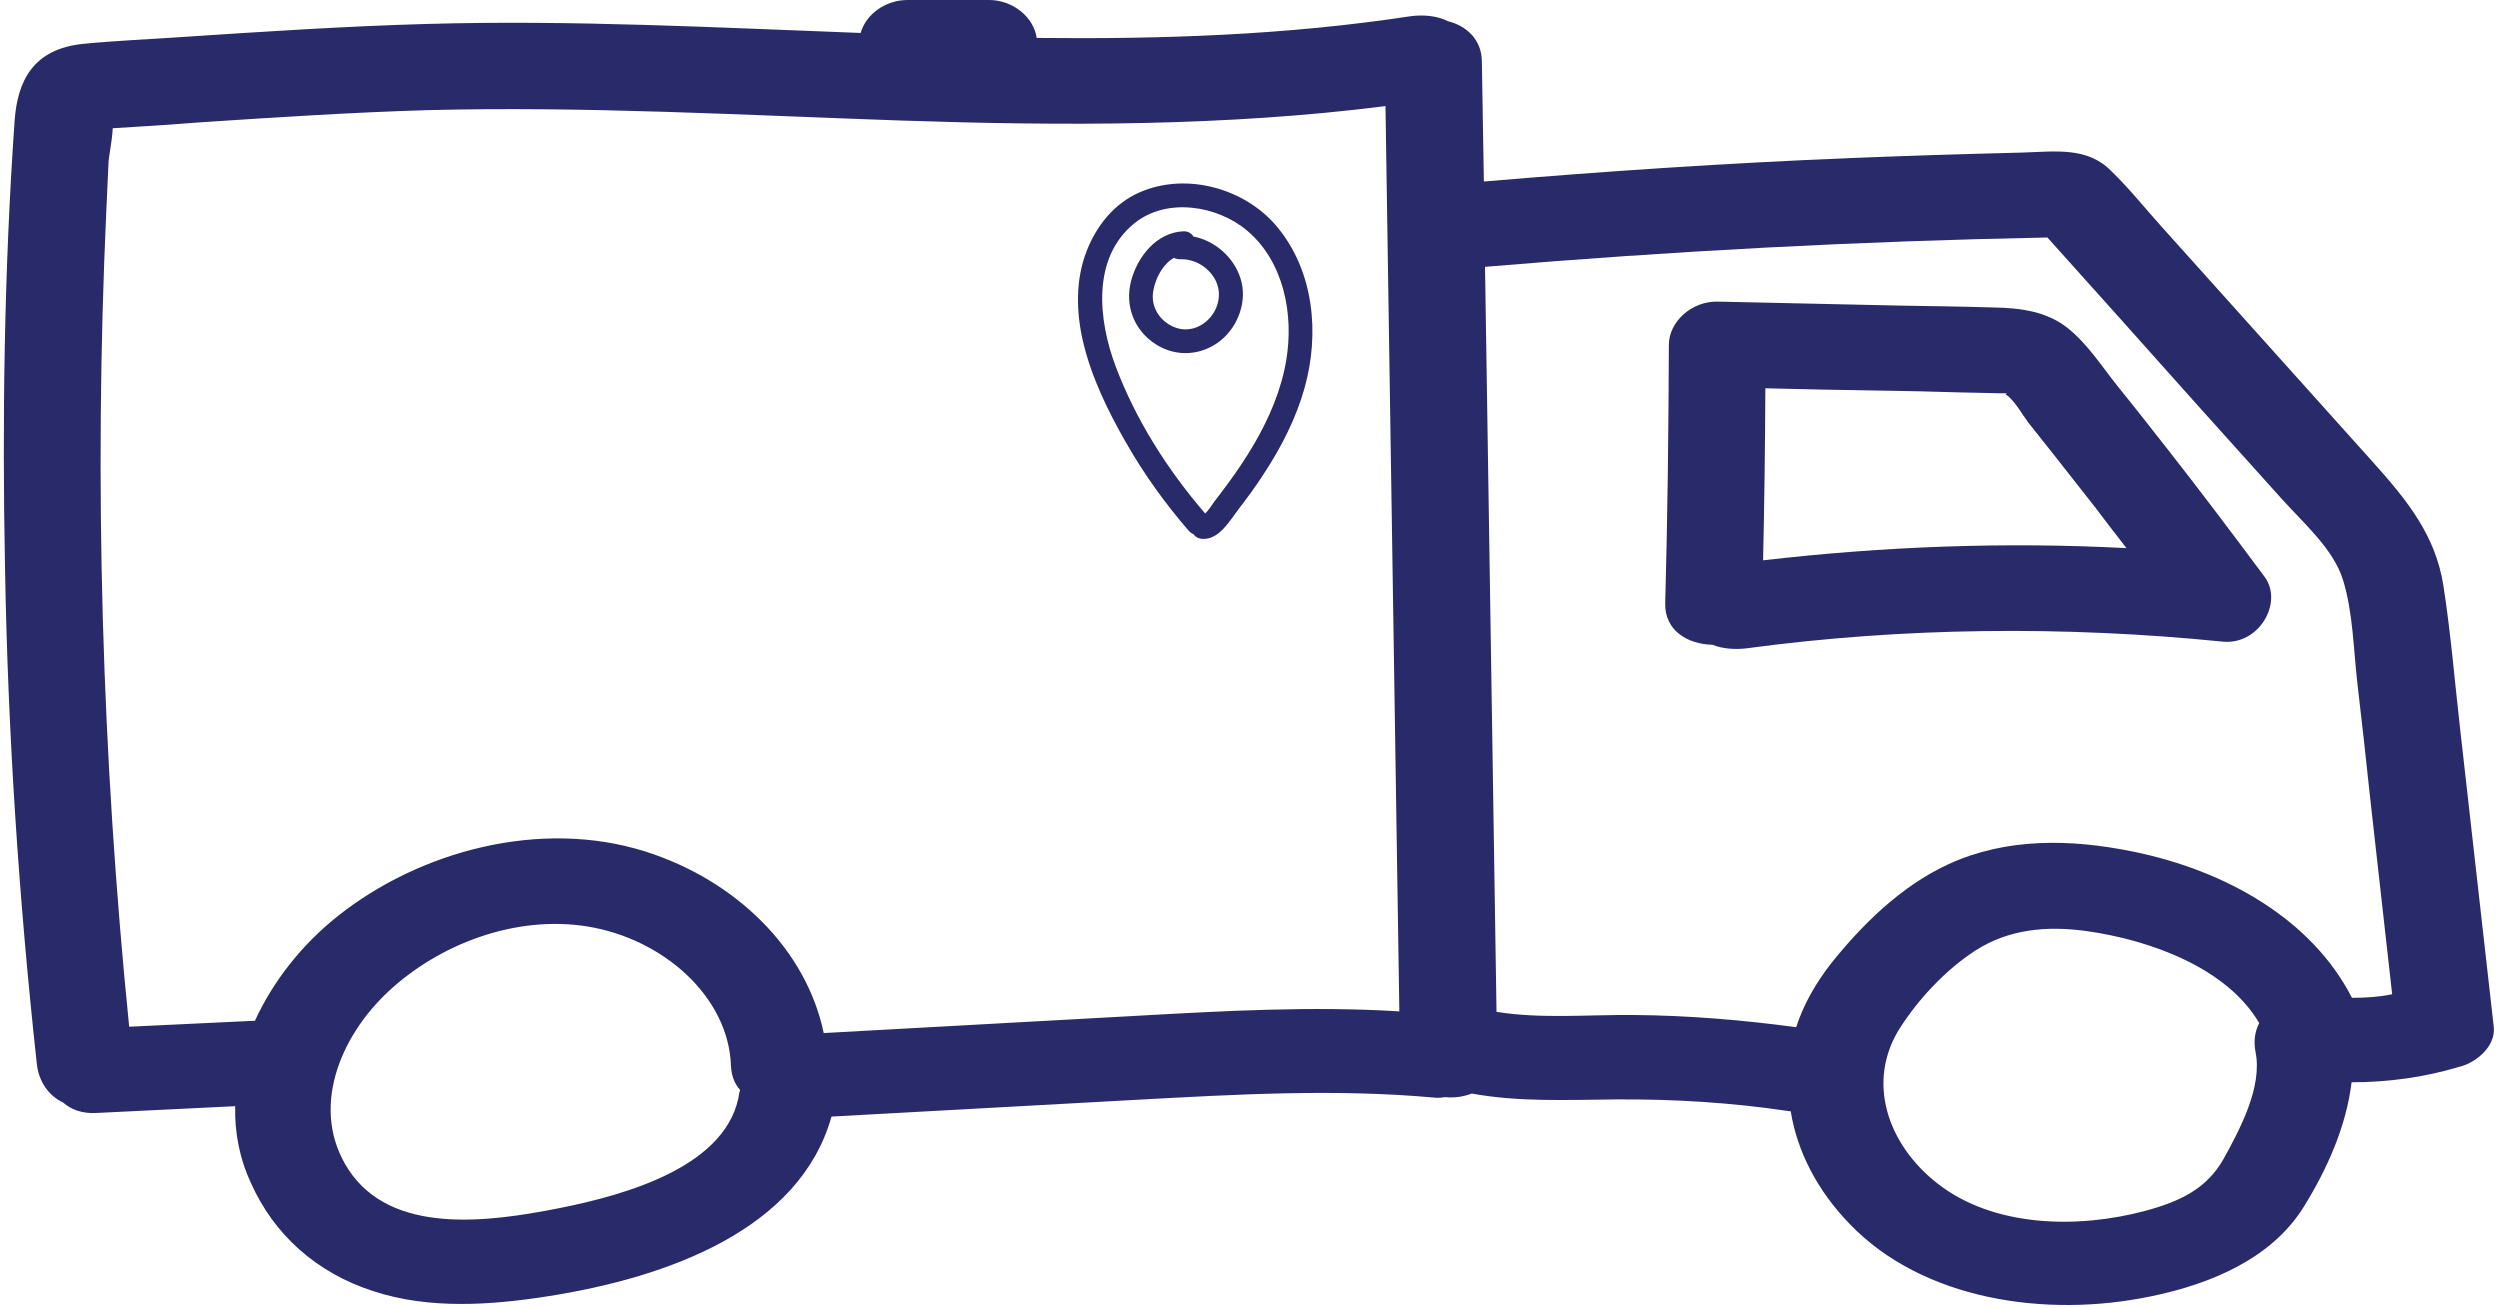
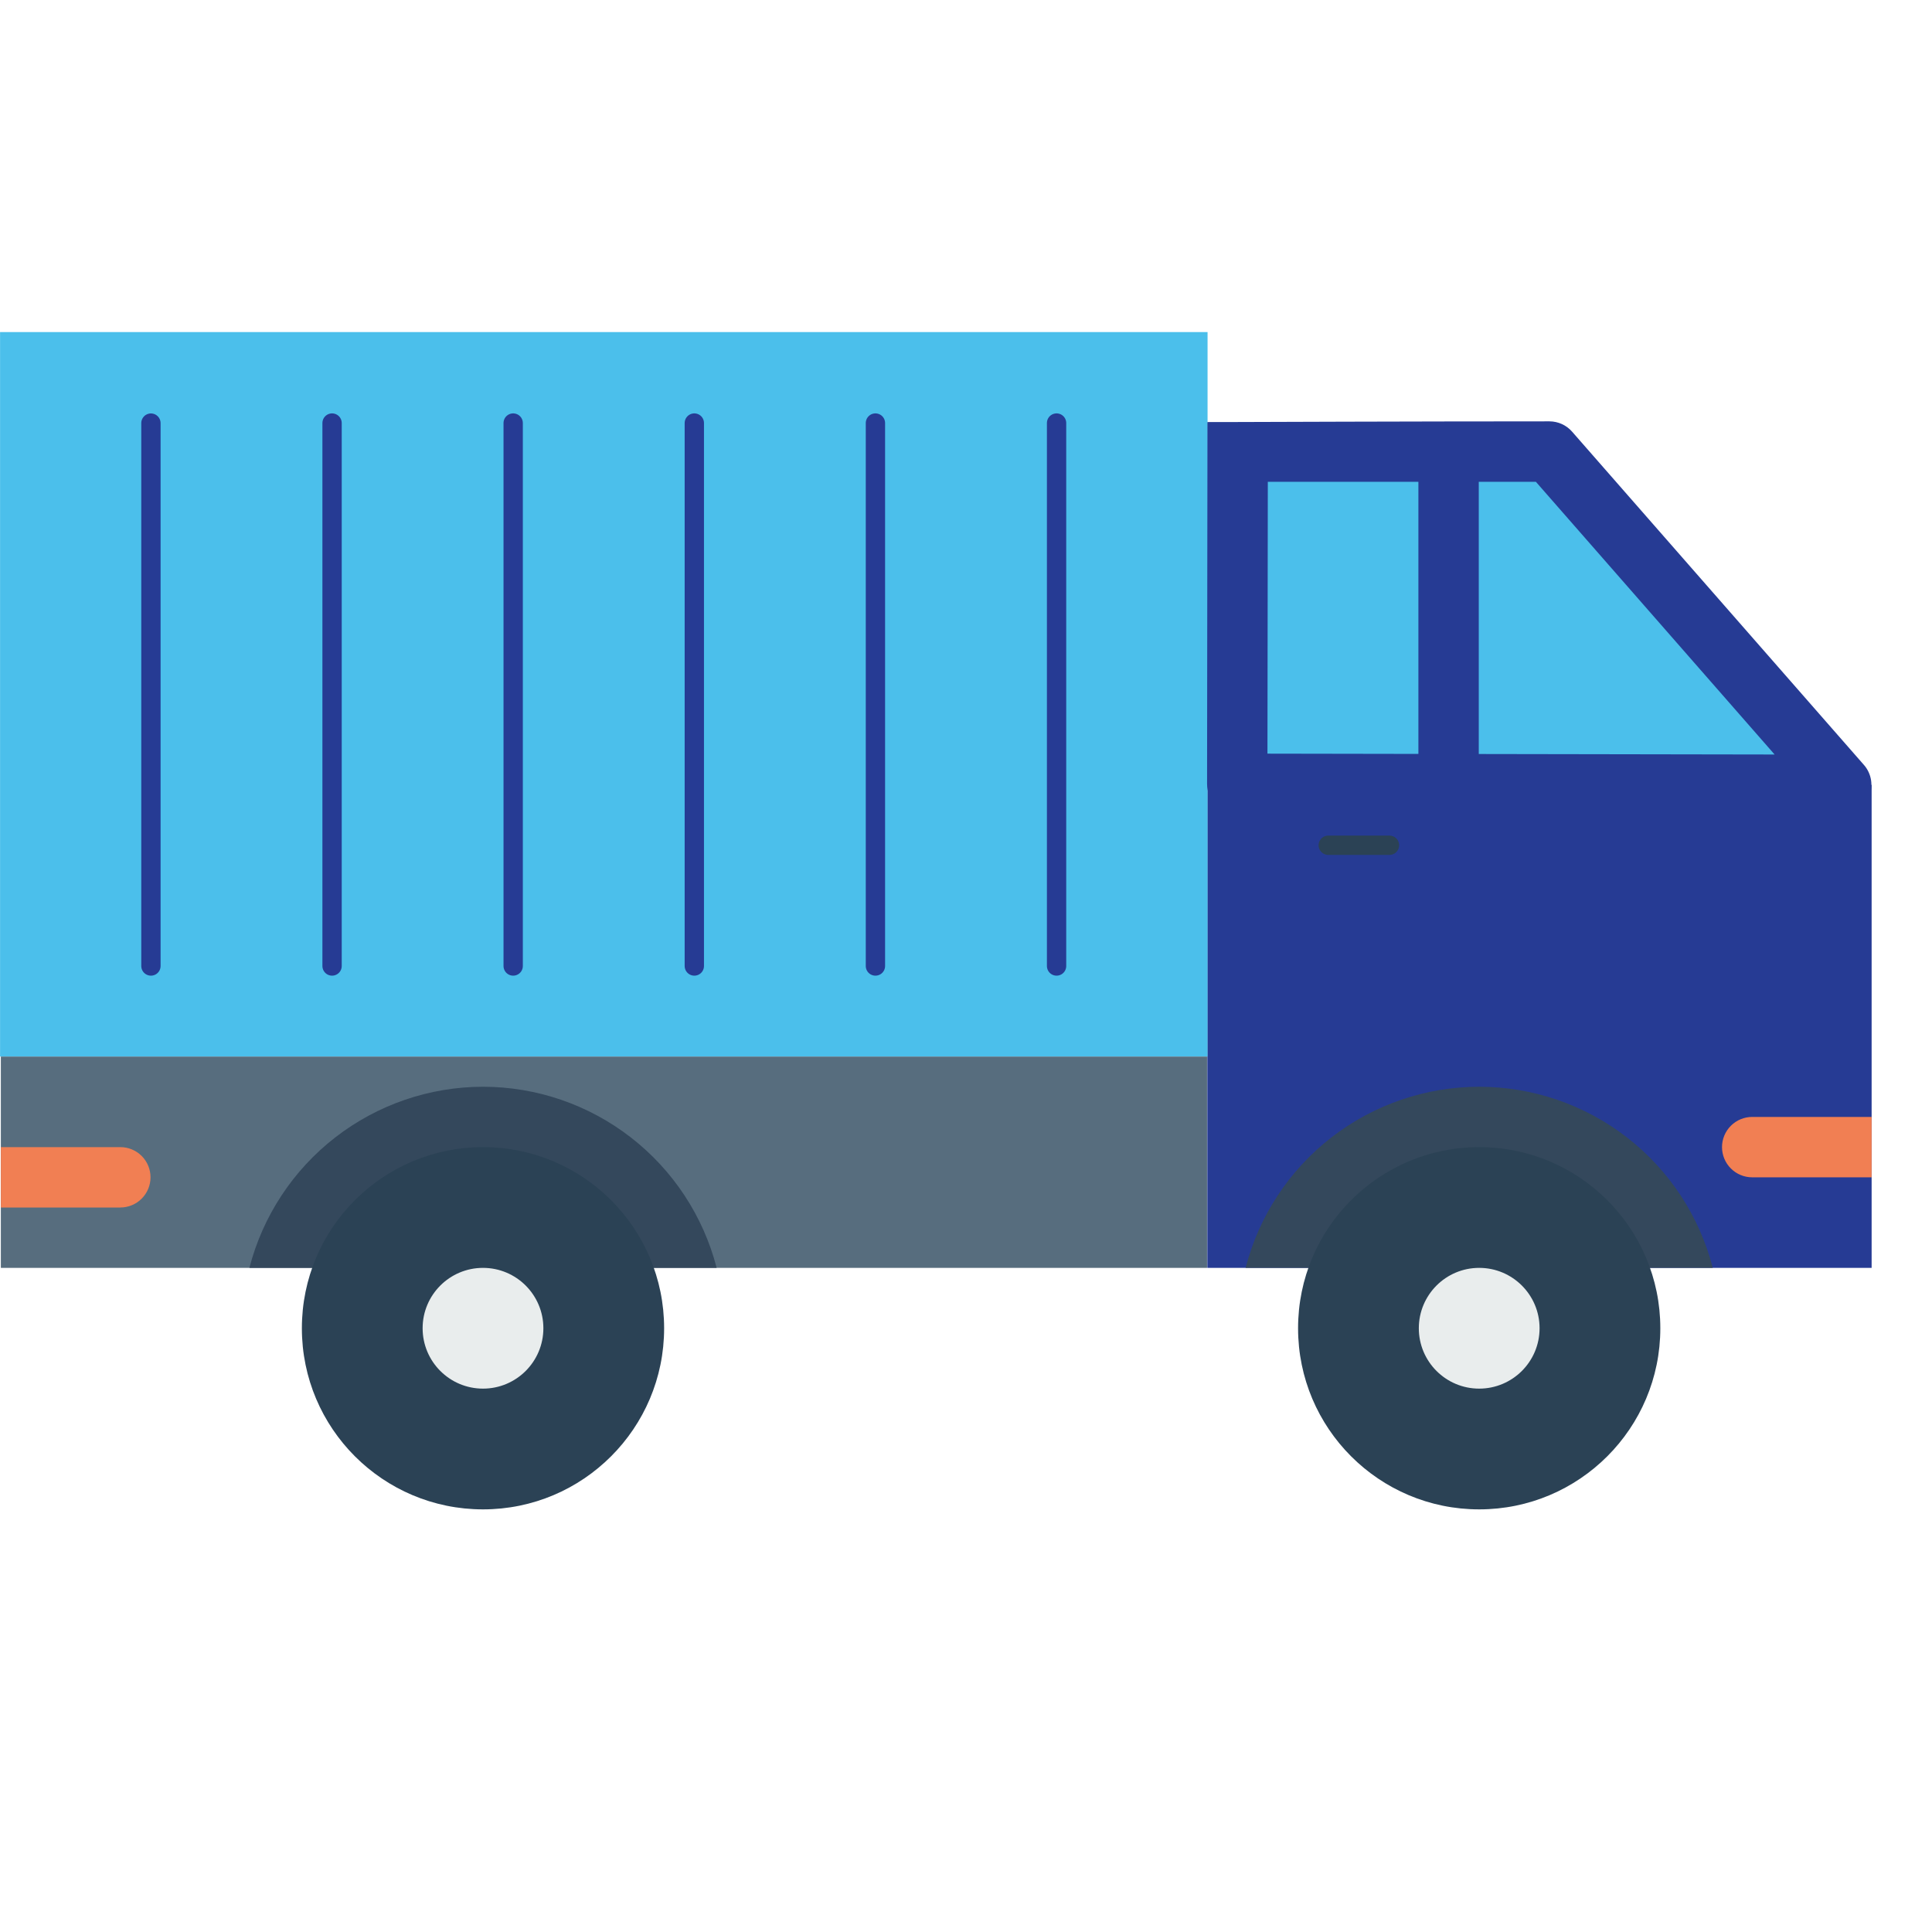
- <svg xmlns="http://www.w3.org/2000/svg" width="109" height="57" viewBox="0 0 109 57" fill="none">
-   <path d="M108.729 44.785C108.238 40.434 107.747 36.084 107.256 31.733C107.021 29.666 106.852 27.58 106.529 25.513C106.183 23.347 104.97 21.831 103.468 20.158C100.399 16.733 97.331 13.327 94.262 9.902C93.533 9.095 92.849 8.229 92.054 7.461C90.994 6.378 89.595 6.614 88.108 6.654C85.645 6.713 83.182 6.792 80.719 6.89C75.371 7.107 70.023 7.461 64.697 7.914C64.66 6.162 64.645 4.41 64.609 2.658C64.591 1.713 63.928 1.122 63.13 0.925C62.665 0.689 62.066 0.63 61.489 0.709C56.072 1.535 50.636 1.713 45.2 1.654C45.071 0.748 44.165 0 43.122 0L39.573 0C38.596 0 37.751 0.63 37.525 1.437C31.225 1.201 24.926 0.866 18.647 1.043C15.074 1.142 11.502 1.378 7.929 1.614C6.508 1.713 5.066 1.772 3.645 1.91C1.448 2.126 0.754 3.524 0.635 5.295C0.186 11.752 0.091 18.249 0.218 24.706C0.341 31.95 0.82 39.194 1.609 46.419C1.695 47.128 2.091 47.758 2.755 48.072C3.087 48.368 3.574 48.565 4.218 48.525L10.254 48.23C10.226 49.372 10.443 50.514 10.949 51.596C11.937 53.801 13.771 55.494 16.297 56.301C18.712 57.089 21.375 56.911 23.884 56.518C29.168 55.691 34.879 53.585 36.253 48.683C40.669 48.447 45.085 48.191 49.501 47.954C53.873 47.718 58.178 47.462 62.547 47.856C62.702 47.876 62.858 47.856 63.013 47.836C63.412 47.876 63.812 47.817 64.167 47.679C66.229 48.053 68.315 47.954 70.423 47.935C72.974 47.915 75.503 48.072 78.008 48.447C78.03 48.447 78.052 48.447 78.075 48.447C78.355 50.199 79.235 51.911 80.649 53.368C83.829 56.675 89.195 57.482 93.791 56.518C96.478 55.967 99.079 54.825 100.442 52.62C101.47 50.966 102.299 49.096 102.529 47.187C104.126 47.187 105.702 46.97 107.213 46.517C107.968 46.34 108.814 45.612 108.729 44.785ZM32.242 47.6C31.807 50.828 27.342 52.088 24.366 52.679C21.28 53.289 17.062 53.86 15.189 50.986C13.514 48.407 14.77 45.238 16.953 43.21C19.137 41.182 22.448 39.883 25.618 40.395C28.899 40.927 31.773 43.446 31.87 46.478C31.89 46.891 32.022 47.246 32.265 47.521C32.265 47.541 32.265 47.58 32.242 47.6ZM49.495 44.293C44.968 44.549 40.441 44.785 35.914 45.041C35.154 41.399 32.105 38.387 28.14 37.127C23.531 35.67 18.267 37.127 14.727 39.942C13.168 41.182 11.919 42.757 11.113 44.509C11.091 44.509 11.046 44.509 11.024 44.509L5.632 44.765C4.441 32.954 4.094 21.064 4.634 9.213C4.659 8.504 4.707 7.796 4.732 7.087C4.733 6.87 4.891 6.142 4.916 5.591C5.227 5.571 5.56 5.551 5.87 5.532C6.824 5.473 7.757 5.414 8.711 5.335C11.995 5.118 15.302 4.902 18.608 4.803C25.509 4.626 32.407 5.02 39.306 5.256C46.36 5.492 53.414 5.512 60.407 4.626C60.616 17.776 60.802 30.946 61.011 44.096C57.196 43.86 53.357 44.076 49.495 44.293ZM98.342 45.868C98.645 47.383 97.684 49.195 96.946 50.533C96.208 51.833 95.052 52.384 93.519 52.797C90.565 53.584 86.927 53.506 84.495 51.616C82.284 49.903 81.342 47.128 82.861 44.785C83.665 43.545 84.824 42.285 86.137 41.438C87.583 40.513 89.225 40.356 90.955 40.592C93.793 40.986 97.115 42.226 98.502 44.608C98.301 44.982 98.255 45.435 98.342 45.868ZM102.545 43.505C100.807 40.1 97.067 37.954 92.989 37.127C90.284 36.576 87.489 36.517 84.955 37.678C82.865 38.643 81.172 40.336 79.833 42.009C79.142 42.895 78.627 43.82 78.312 44.785C75.962 44.47 73.611 44.273 71.238 44.254C69.241 44.234 67.199 44.431 65.248 44.116C65.074 33.288 64.921 22.461 64.747 11.634C72.914 10.945 81.081 10.512 89.268 10.355C91.476 12.815 93.683 15.276 95.891 17.756C97.083 19.076 98.276 20.414 99.468 21.733C100.439 22.816 101.743 23.938 102.159 25.296C102.596 26.733 102.612 28.328 102.783 29.804C102.975 31.458 103.167 33.131 103.338 34.785C103.658 37.639 103.978 40.493 104.298 43.348C103.743 43.466 103.144 43.505 102.545 43.505Z" fill="#292A6A" />
-   <path d="M98.743 25.158C97.353 23.288 95.942 21.418 94.508 19.587C93.779 18.662 93.073 17.756 92.323 16.831C91.661 16.004 91.022 15 90.16 14.311C89.254 13.583 88.101 13.425 86.925 13.406C85.616 13.366 84.307 13.347 82.976 13.327C80.27 13.268 77.586 13.209 74.879 13.15C73.748 13.13 72.768 14.036 72.763 15.02C72.747 18.78 72.708 22.54 72.603 26.3C72.576 27.501 73.594 28.091 74.658 28.111C75.101 28.288 75.633 28.327 76.144 28.268C83.004 27.343 90.014 27.284 96.889 27.973C98.486 28.15 99.559 26.28 98.743 25.158ZM76.871 24.43C76.926 21.93 76.959 19.43 76.97 16.929C78.612 16.969 80.231 17.008 81.873 17.028C83.049 17.047 84.202 17.067 85.378 17.107C85.955 17.126 86.554 17.126 87.13 17.146C87.796 17.146 87.352 17.146 87.463 17.205C87.839 17.461 88.169 18.071 88.434 18.425C88.765 18.839 89.074 19.233 89.405 19.646C90.044 20.453 90.684 21.28 91.324 22.087C91.787 22.697 92.251 23.308 92.714 23.898C87.435 23.622 82.154 23.819 76.871 24.43Z" fill="#292A6A" />
-   <path d="M55.694 9.904C54.295 8.209 51.727 7.495 49.692 8.384C48.578 8.867 47.799 9.849 47.371 10.963C46.888 12.214 46.921 13.597 47.217 14.881C47.579 16.433 48.303 17.92 49.094 19.297C49.873 20.664 50.794 21.948 51.826 23.138C51.892 23.21 51.958 23.259 52.029 23.286C52.111 23.402 52.243 23.484 52.419 23.495C53.154 23.539 53.604 22.716 53.993 22.211C54.399 21.684 54.789 21.152 55.145 20.592C55.886 19.457 56.512 18.222 56.879 16.916C57.543 14.551 57.291 11.835 55.694 9.904ZM56.078 15.72C55.859 17.009 55.343 18.217 54.69 19.341C54.339 19.939 53.955 20.516 53.543 21.075C53.346 21.344 53.143 21.613 52.94 21.876C52.868 21.97 52.693 22.26 52.545 22.387C50.915 20.499 49.516 18.304 48.638 15.961C47.886 13.959 47.59 11.248 49.461 9.734C50.866 8.598 53.072 8.955 54.377 10.058C55.98 11.408 56.419 13.728 56.078 15.72Z" fill="#292A6A" />
-   <path d="M54.081 12.121C53.779 11.199 52.967 10.497 52.029 10.31C51.952 10.173 51.804 10.08 51.596 10.085C50.427 10.135 49.593 11.188 49.313 12.258C49.033 13.344 49.456 14.42 50.405 15.018C51.299 15.588 52.419 15.501 53.231 14.837C54.004 14.206 54.399 13.086 54.081 12.121ZM52.792 13.811C52.391 14.299 51.76 14.508 51.168 14.25C50.614 14.014 50.235 13.476 50.262 12.873C50.29 12.324 50.641 11.539 51.184 11.243C51.255 11.281 51.343 11.303 51.447 11.303C52.078 11.281 52.666 11.627 52.973 12.176C53.269 12.708 53.165 13.35 52.792 13.811Z" fill="#292A6A" />
+ <svg xmlns="http://www.w3.org/2000/svg" width="100" height="100" viewBox="0 0 100 100" fill="none">
+   <path d="M66.806 65.625H62.491V40.625H96.875V65.625H86.084" fill="#263B94" />
+   <path d="M15.816 54.688H0.003V17.188H62.503V54.688H34.166" fill="#4BBFEB" />
+   <path d="M16.997 65.625H0.044V54.688H62.478V65.625H35.775" fill="#576D7E" />
+   <path d="M25.003 56.25C22.233 56.252 19.543 57.174 17.354 58.871C15.165 60.568 13.602 62.943 12.909 65.625H37.094C36.401 62.943 34.838 60.568 32.649 58.871C30.46 57.174 27.773 56.252 25.003 56.25Z" fill="#34485C" />
+   <path d="M25 78.125C30.178 78.125 34.375 73.928 34.375 68.75C34.375 63.572 30.178 59.375 25 59.375C19.822 59.375 15.625 63.572 15.625 68.75C15.625 73.928 19.822 78.125 25 78.125Z" fill="#2B4255" />
+   <path fill-rule="evenodd" clip-rule="evenodd" d="M0.044 59.375V62.5H6.228C6.643 62.5 7.04 62.335 7.333 62.042C7.626 61.749 7.791 61.352 7.791 60.938C7.791 60.523 7.626 60.125 7.333 59.832C7.04 59.539 6.643 59.375 6.228 59.375H0.044Z" fill="#F17F53" />
+   <path d="M25 71.875C26.726 71.875 28.125 70.476 28.125 68.75C28.125 67.024 26.726 65.625 25 65.625C23.274 65.625 21.875 67.024 21.875 68.75C21.875 70.476 23.274 71.875 25 71.875Z" fill="#E9EDED" />
+   <path d="M62.491 21.875H80.397L96.853 40.687L62.466 40.625L62.491 21.875Z" fill="#4BBFEB" />
+   <path d="M68.75 43.75H71.919" stroke="#2B4255" stroke-linecap="round" stroke-linejoin="round" />
+   <path d="M7.812 21.9V50M17.188 21.897V50M26.562 21.897V50M35.938 21.897V50M45.312 21.897V50M54.688 21.897V50" stroke="#263B94" stroke-linecap="round" stroke-linejoin="round" />
+   <path fill-rule="evenodd" clip-rule="evenodd" d="M96.875 60.938V57.812H90.694C90.279 57.812 89.882 57.977 89.589 58.27C89.296 58.563 89.131 58.961 89.131 59.375C89.131 59.789 89.296 60.187 89.589 60.48C89.882 60.773 90.279 60.938 90.694 60.938H96.875Z" fill="#F17F53" />
+   <path d="M64.059 21.844H62.497L62.478 40.569C62.478 40.983 62.643 41.38 62.936 41.673C63.229 41.966 63.626 42.131 64.041 42.131L95.303 42.184C95.603 42.184 95.896 42.098 96.148 41.935C96.4 41.773 96.6 41.542 96.724 41.269C96.848 40.997 96.891 40.694 96.848 40.397C96.805 40.101 96.678 39.823 96.481 39.597L81.375 22.347C81.229 22.179 81.049 22.044 80.847 21.951C80.645 21.859 80.425 21.81 80.203 21.809C73.416 21.809 64.059 21.844 64.059 21.844ZM65.622 24.938H79.497L91.853 39.053L65.603 39.009L65.622 24.938Z" fill="#263B94" />
+   <path fill-rule="evenodd" clip-rule="evenodd" d="M73.416 23.434V42.184H76.541V23.434H73.416Z" fill="#263B94" />
+   <path d="M76.562 56.25C73.793 56.253 71.104 57.175 68.915 58.871C66.727 60.568 65.164 62.944 64.472 65.625H88.653C87.961 62.944 86.398 60.568 84.21 58.871C82.021 57.175 79.332 56.253 76.562 56.25Z" fill="#34485C" />
+   <path d="M76.562 78.125C81.74 78.125 85.938 73.928 85.938 68.75C85.938 63.572 81.74 59.375 76.562 59.375C71.385 59.375 67.188 63.572 67.188 68.75C67.188 73.928 71.385 78.125 76.562 78.125Z" fill="#2B4255" />
+   <path d="M76.562 71.875C78.288 71.875 79.688 70.476 79.688 68.75C79.688 67.024 78.288 65.625 76.562 65.625C74.837 65.625 73.438 67.024 73.438 68.75C73.438 70.476 74.837 71.875 76.562 71.875Z" fill="#E9EDED" />
</svg>
